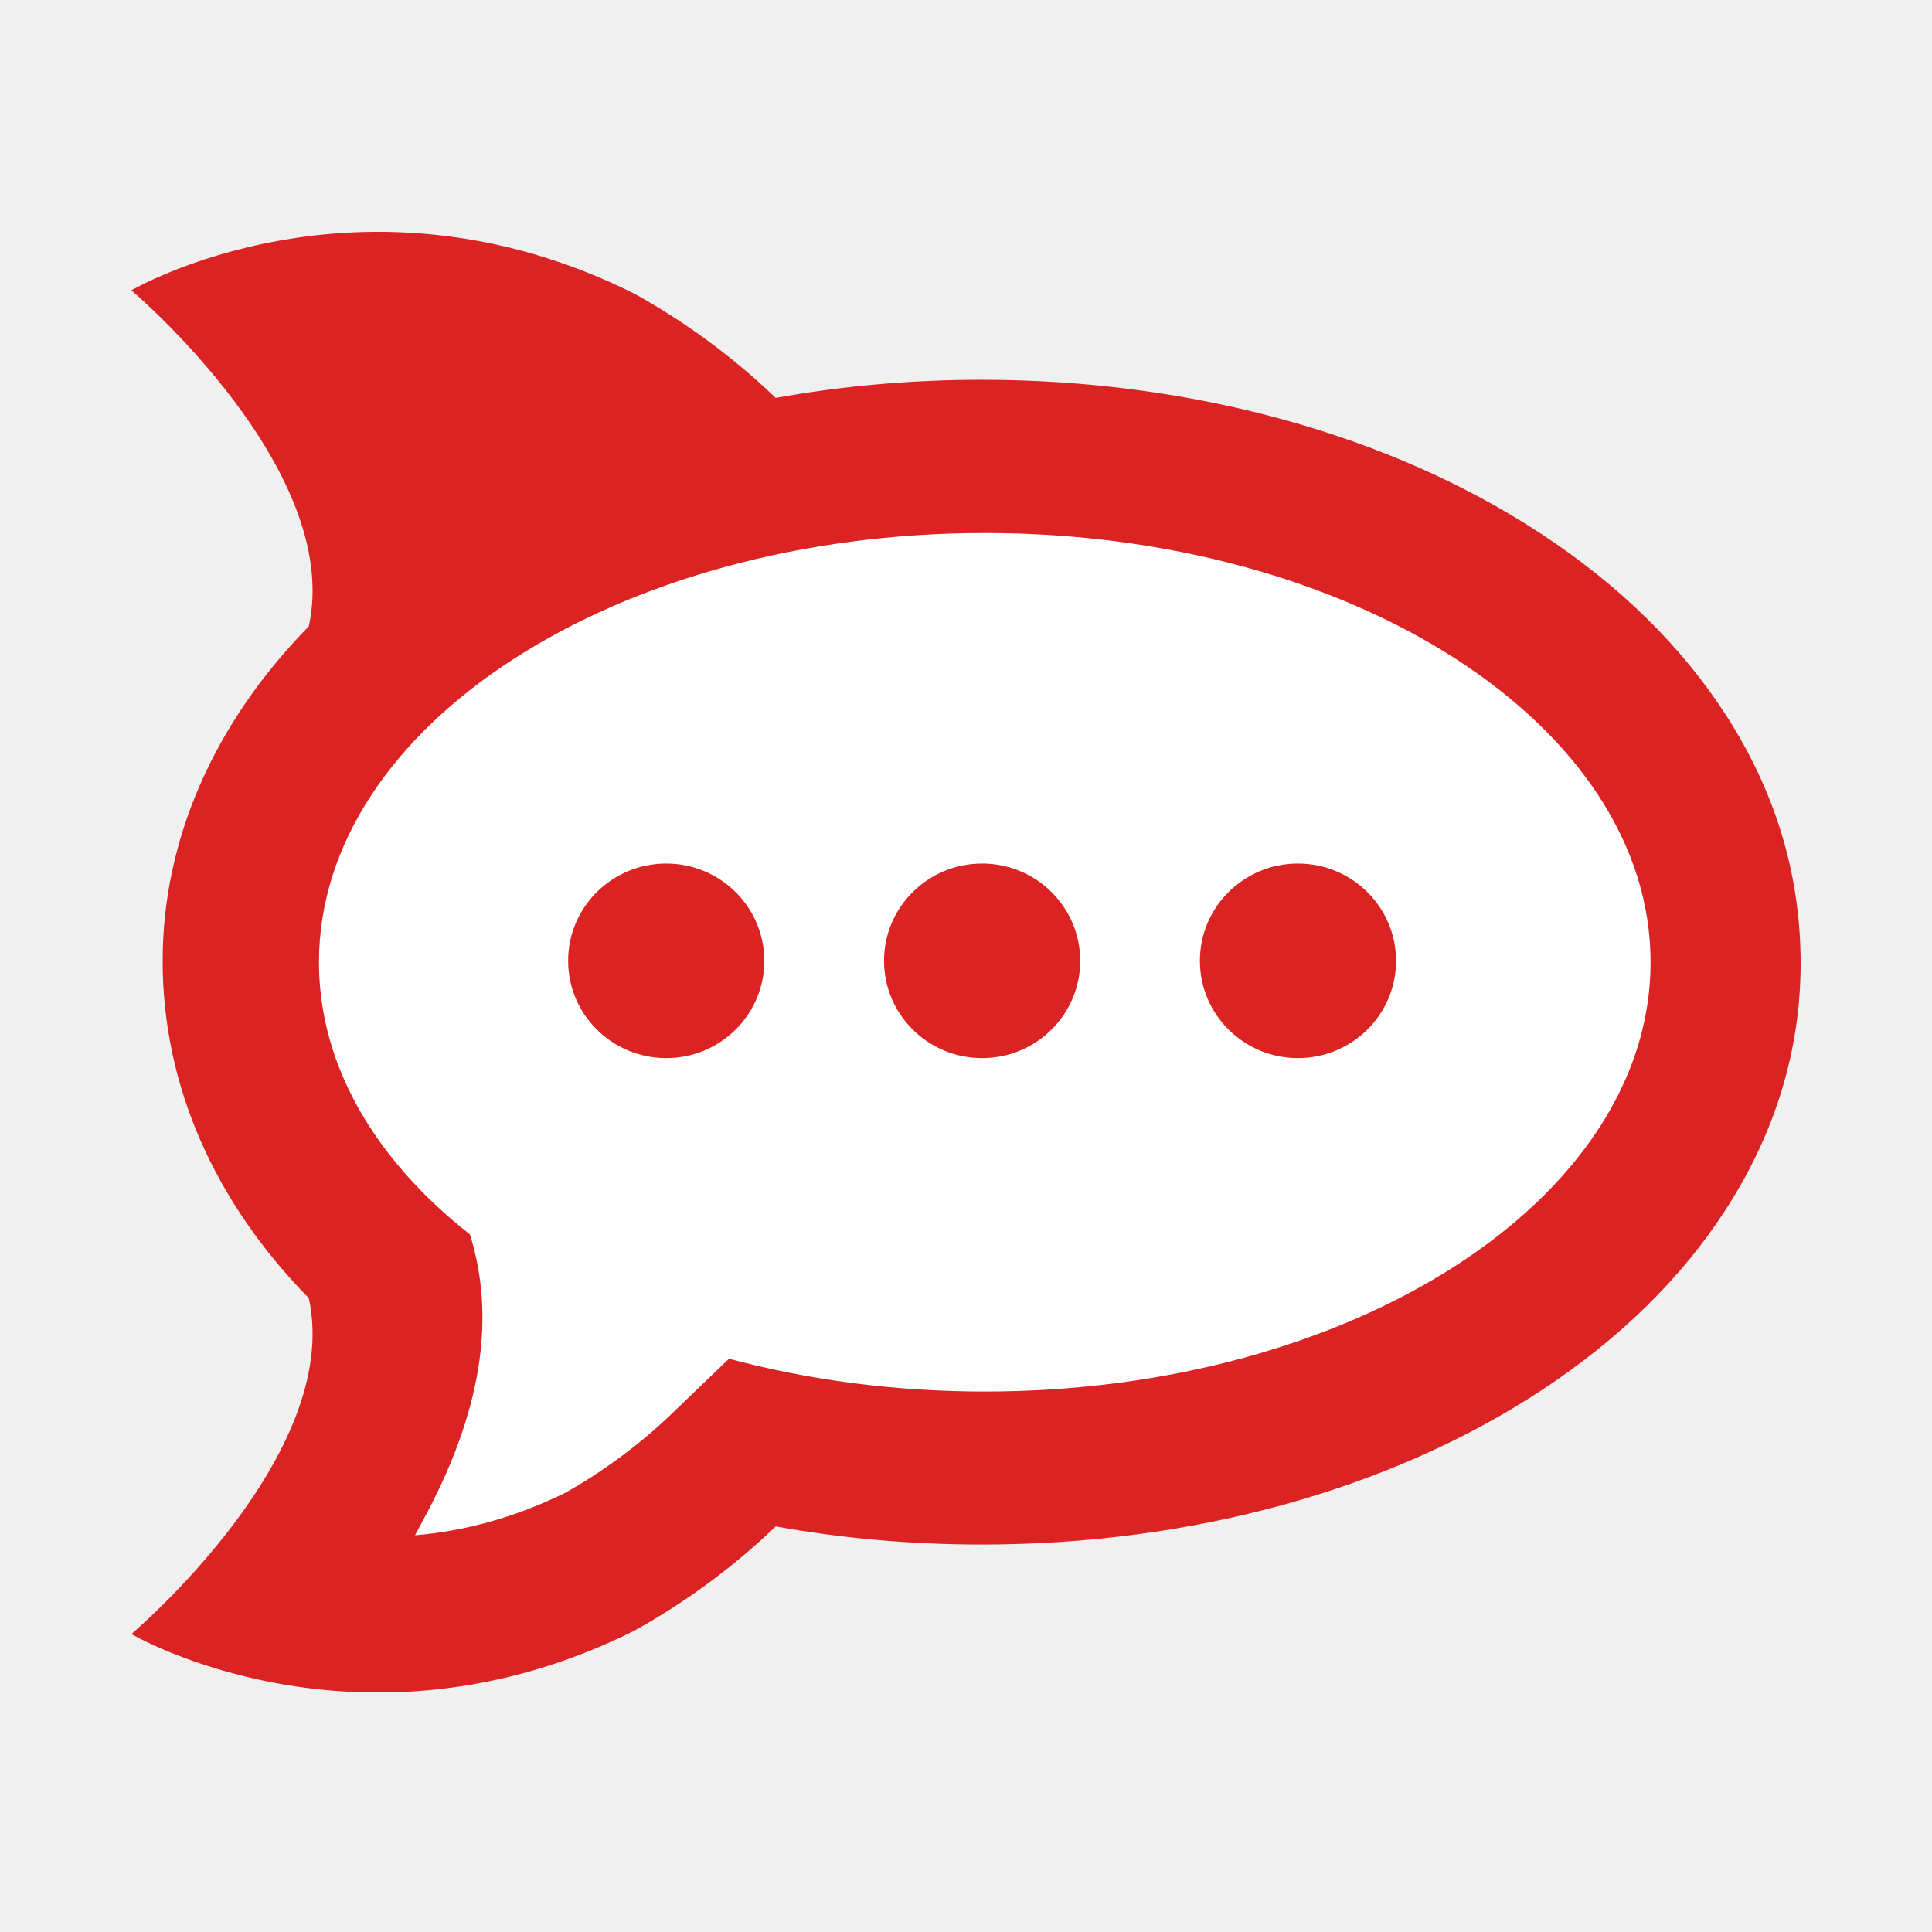
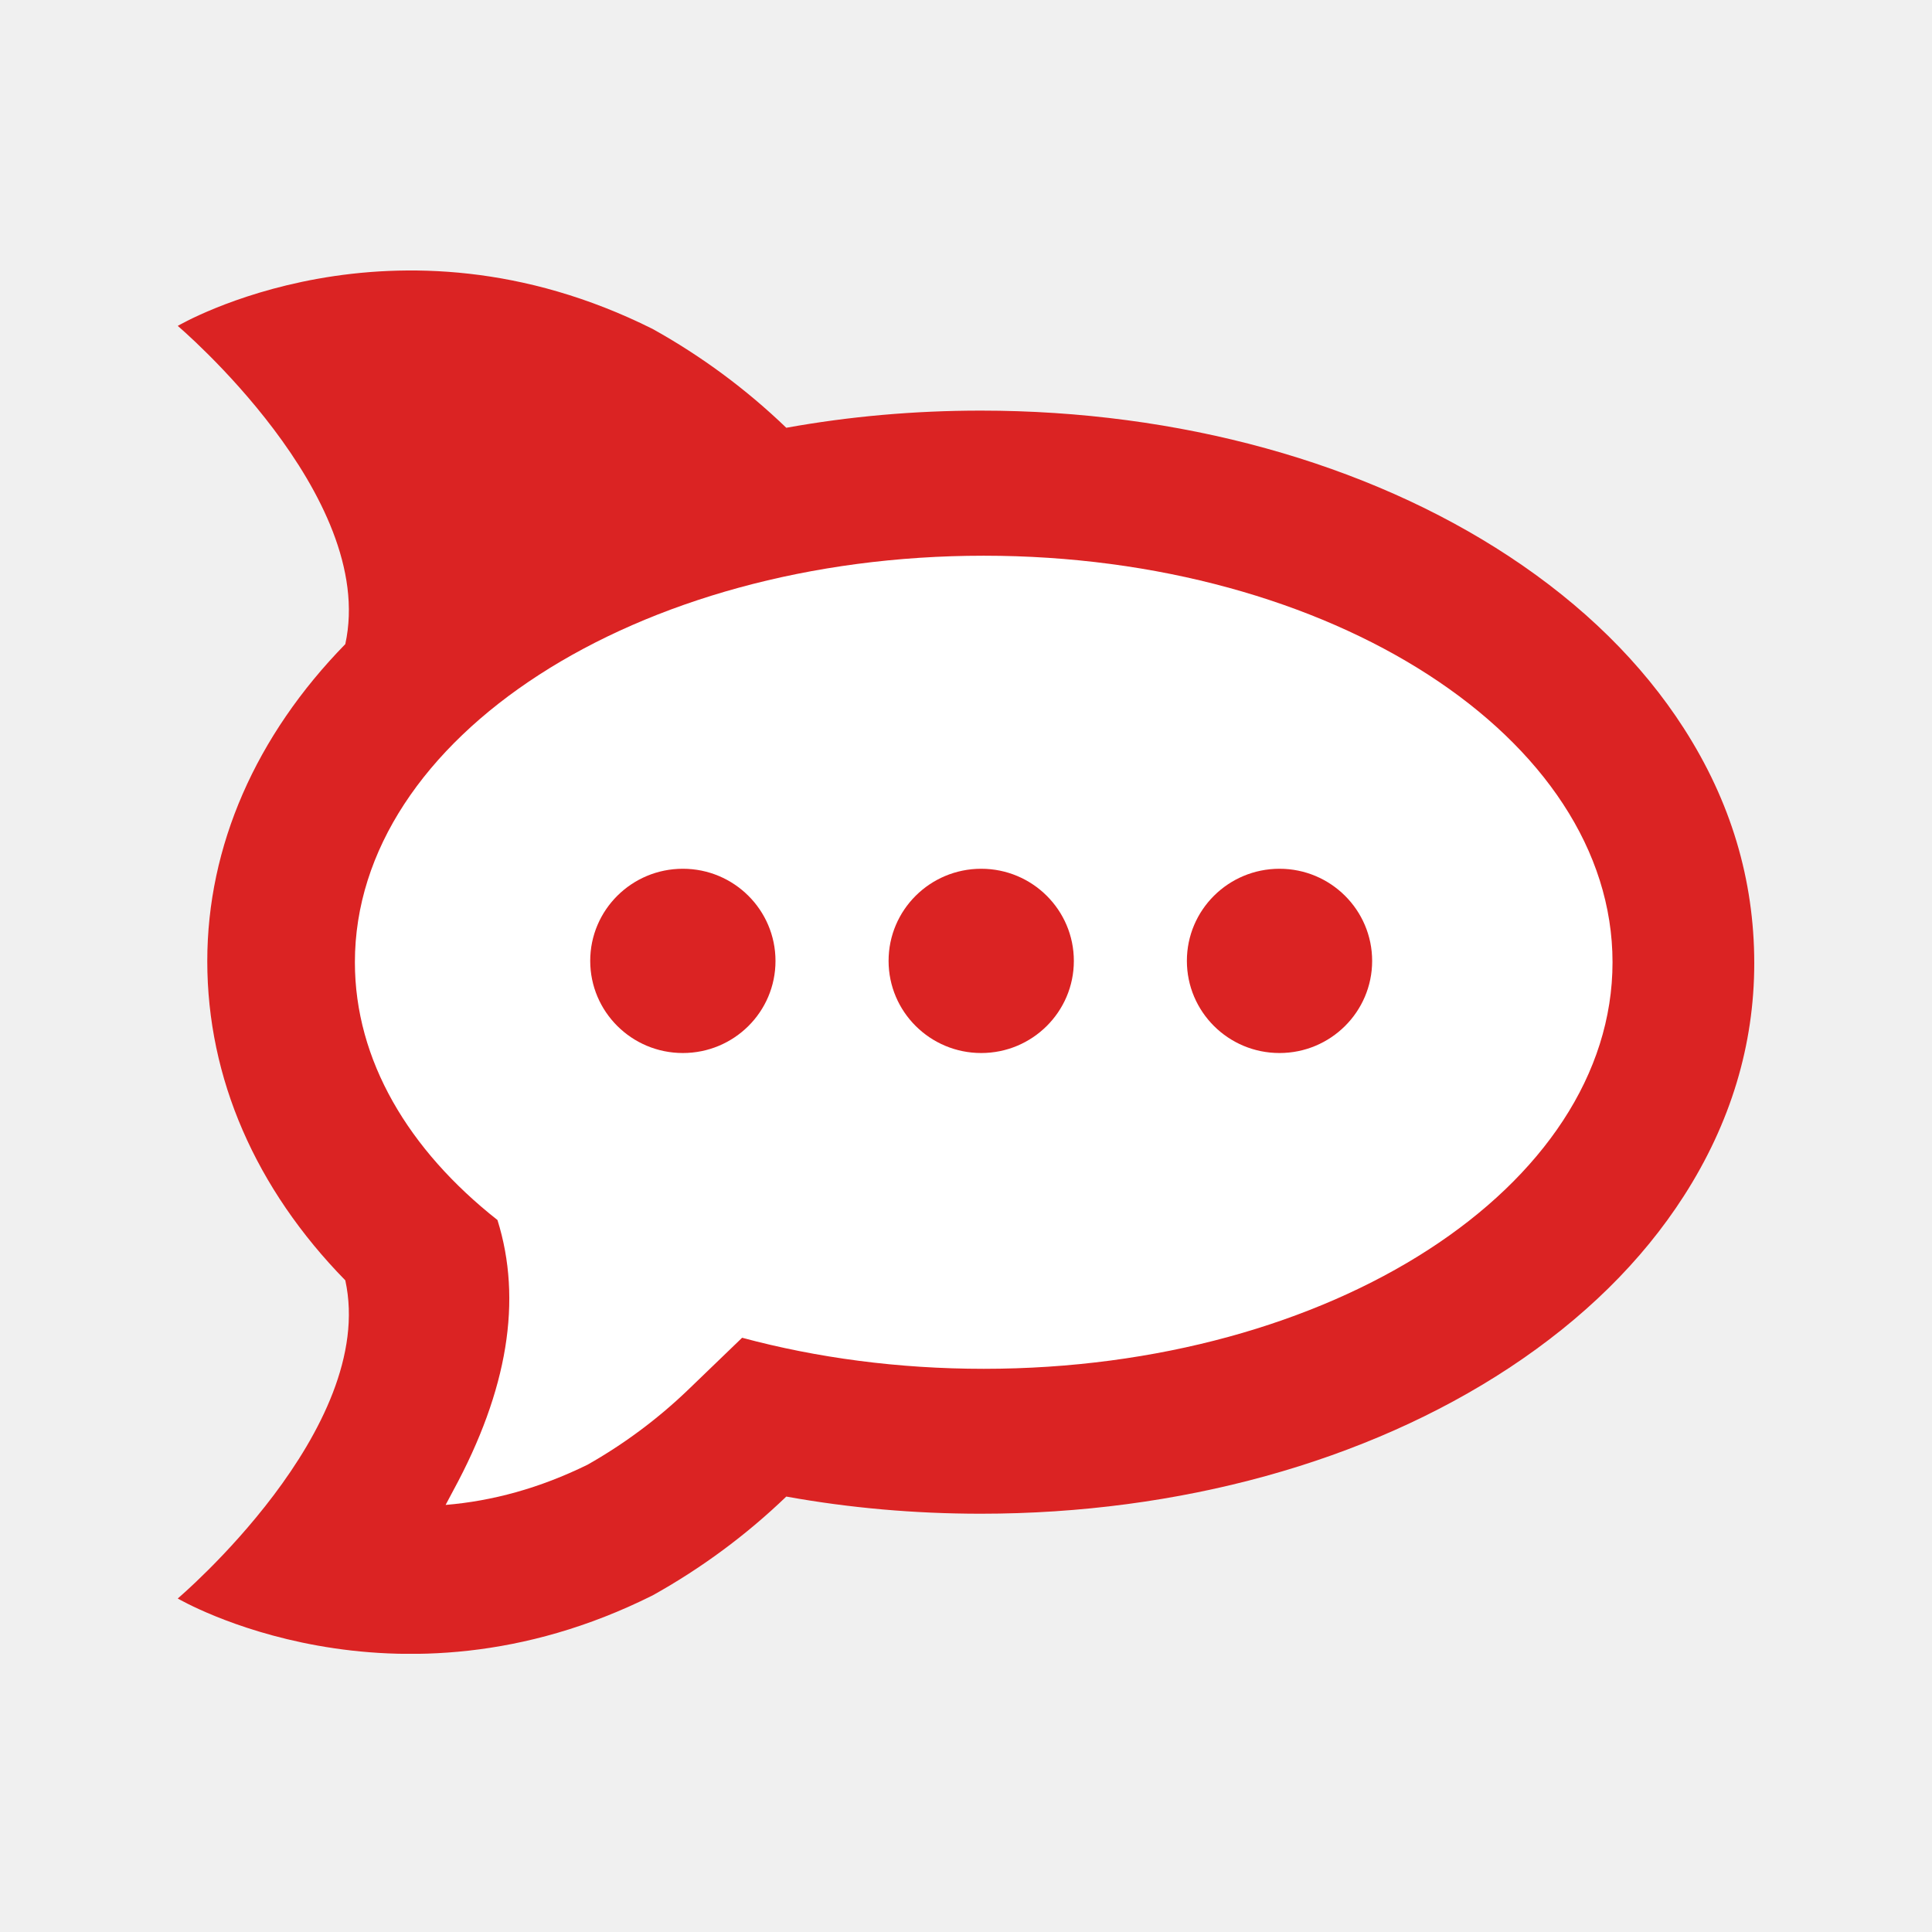
<svg xmlns="http://www.w3.org/2000/svg" width="250" height="250" fill="none">
  <g clip-path="url(#a)">
-     <path fill="#DB2323" d="M82.054 37.982a88.255 88.255 0 0 1 18.324 13.508c8.663-1.56 17.588-2.344 26.654-2.344 27.118 0 52.835 7.076 72.394 19.93 10.135 6.658 18.184 14.562 23.93 23.485 6.403 9.943 9.644 20.636 9.644 32.096 0 11.154-3.241 21.847-9.644 31.79-5.746 8.933-13.804 16.828-23.93 23.486-19.568 12.854-45.276 19.93-72.394 19.93-9.057 0-17.991-.785-26.654-2.344a88.577 88.577 0 0 1-18.324 13.507c-35.562 17.725-65.054.418-65.054.418s27.416-23.163 22.958-43.468c-12.272-12.514-18.911-27.598-18.911-43.616 0-15.712 6.648-30.797 18.91-43.31C44.418 60.735 17.01 37.58 17 37.572c.009-.009 29.5-17.307 65.054.41Z" />
-     <path fill="#fff" d="M60.806 159.733c-12.201-9.586-19.533-21.848-19.533-35.216 0-30.675 38.576-55.546 86.155-55.546 47.58 0 86.155 24.871 86.155 55.546s-38.575 55.547-86.155 55.547c-11.728 0-22.905-1.508-33.1-4.244l-7.455 7.163c-4.046 3.887-8.794 7.407-13.734 10.187-6.552 3.207-13.025 4.959-19.436 5.49.359-.653.692-1.316 1.05-1.969 7.472-13.717 9.487-26.03 6.053-36.958Z" />
-     <path fill="#DB2323" d="M86.208 136.918c-7.008 0-12.692-5.638-12.692-12.592 0-6.954 5.684-12.584 12.692-12.584 7.007 0 12.692 5.638 12.692 12.592.008 6.946-5.676 12.584-12.692 12.584Zm40.878 0c-7.007 0-12.692-5.638-12.692-12.592 0-6.954 5.685-12.584 12.692-12.584 7.008 0 12.692 5.638 12.692 12.592 0 6.946-5.684 12.584-12.692 12.584Zm40.87 0c-7.016 0-12.691-5.638-12.691-12.592 0-6.954 5.684-12.584 12.691-12.584 7.008 0 12.692 5.638 12.692 12.592 0 6.946-5.684 12.584-12.692 12.584Z" />
+     <path fill="#DB2323" d="M84.44 42.56a83.371 83.371 0 0 1 17.306 12.793c8.181-1.478 16.611-2.22 25.173-2.22 25.612 0 49.9 6.701 68.372 18.875 9.572 6.306 17.174 13.792 22.601 22.243 6.047 9.417 9.108 19.544 9.108 30.397 0 10.565-3.061 20.692-9.108 30.109-5.427 8.46-13.037 15.937-22.601 22.243-18.48 12.174-42.76 18.875-68.372 18.875-8.554 0-16.992-.742-25.173-2.22a83.68 83.68 0 0 1-17.306 12.793c-33.587 16.787-61.44.396-61.44.396s25.893-21.937 21.682-41.168c-11.59-11.852-17.86-26.138-17.86-41.308 0-14.881 6.279-29.168 17.86-41.02C48.892 64.11 23.008 42.18 23 42.172c.008-.008 27.862-16.391 61.44.388Z" />
+     <path fill="#fff" d="M64.37 157.868c-11.523-9.078-18.447-20.691-18.447-33.352 0-29.052 36.432-52.607 81.368-52.607 44.937 0 81.369 23.555 81.369 52.607s-36.432 52.608-81.369 52.608c-11.076 0-21.632-1.428-31.261-4.02l-7.04 6.785a65.044 65.044 0 0 1-12.971 9.648c-6.188 3.037-12.302 4.696-18.357 5.199.339-.619.653-1.246.992-1.865 7.057-12.991 8.96-24.653 5.717-35.003Z" />
+     <path fill="#DB2323" d="M88.361 136.261c-6.618 0-11.987-5.34-11.987-11.926s5.37-11.918 11.987-11.918c6.618 0 11.987 5.34 11.987 11.926.008 6.578-5.36 11.918-11.987 11.918Zm38.608 0c-6.618 0-11.987-5.34-11.987-11.926s5.369-11.918 11.987-11.918 11.987 5.34 11.987 11.926c0 6.578-5.369 11.918-11.987 11.918Zm38.599 0c-6.626 0-11.986-5.34-11.986-11.926s5.368-11.918 11.986-11.918 11.987 5.34 11.987 11.926c0 6.578-5.369 11.918-11.987 11.918Z" />
  </g>
  <defs>
    <clipPath id="a">
-       <path fill="#fff" d="M17 30h216v189H17z" />
+       <path fill="#fff" d="M23 35h204v179H23z" />
    </clipPath>
  </defs>
</svg>
